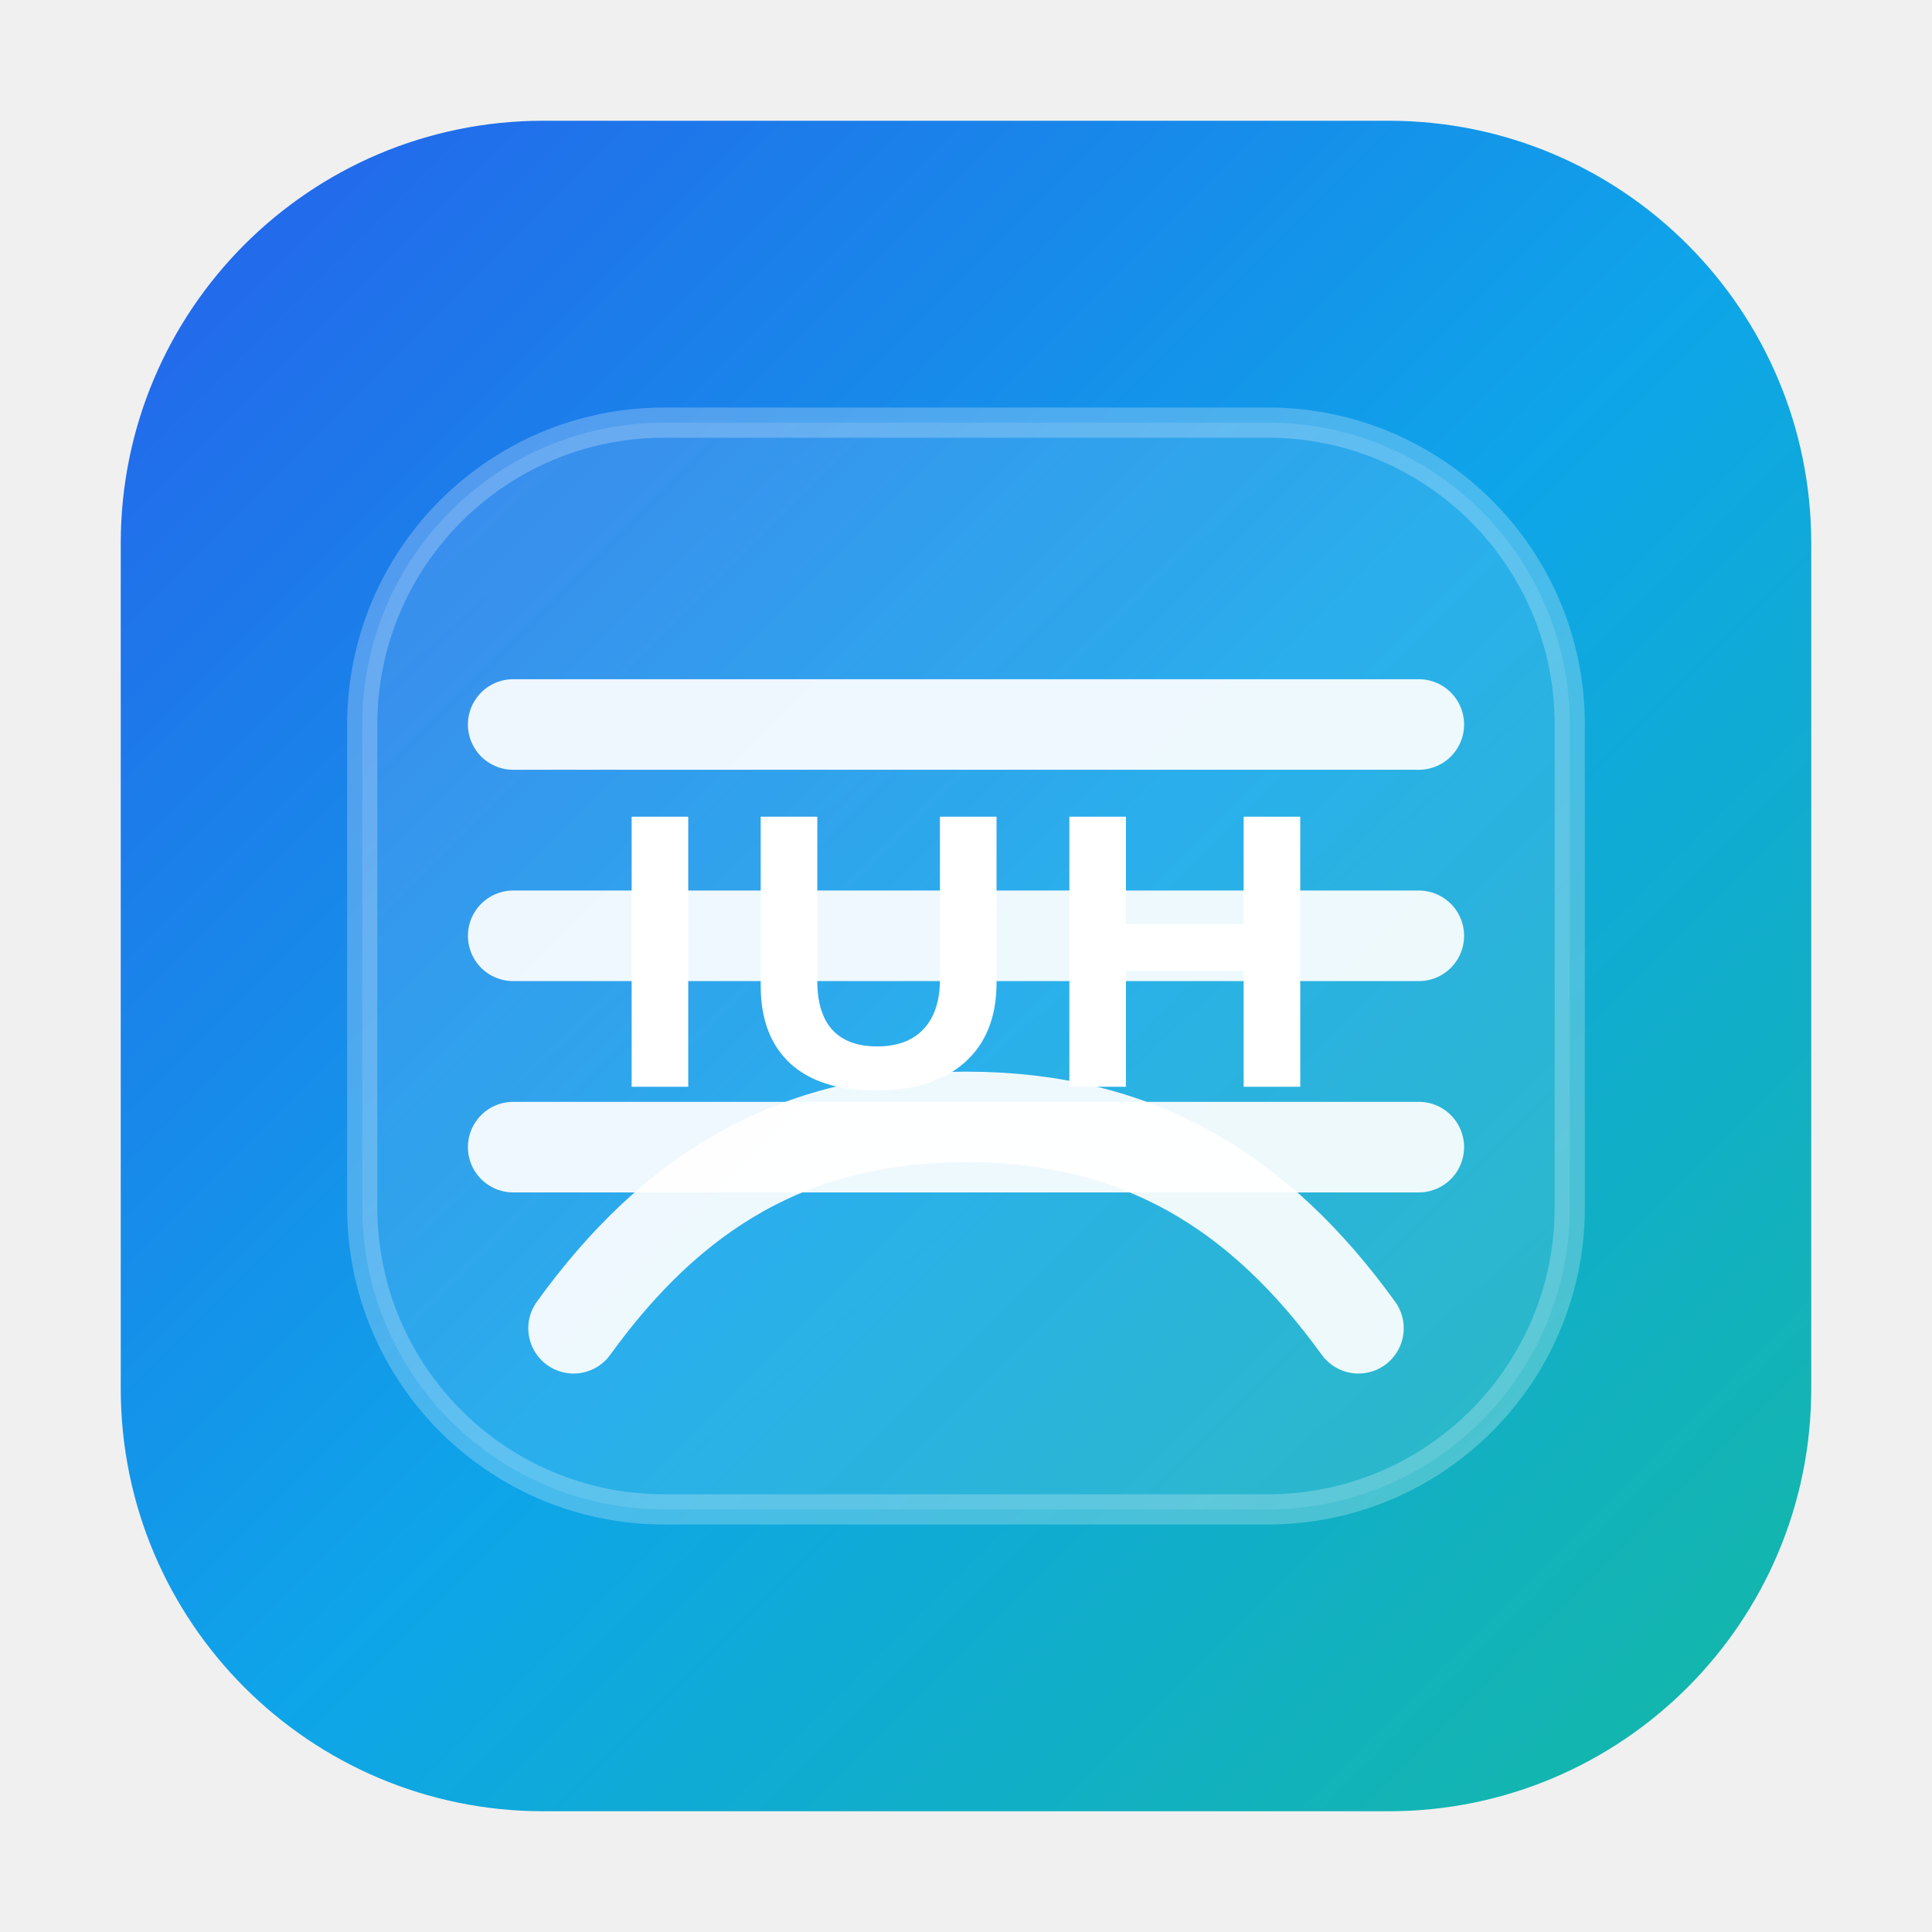
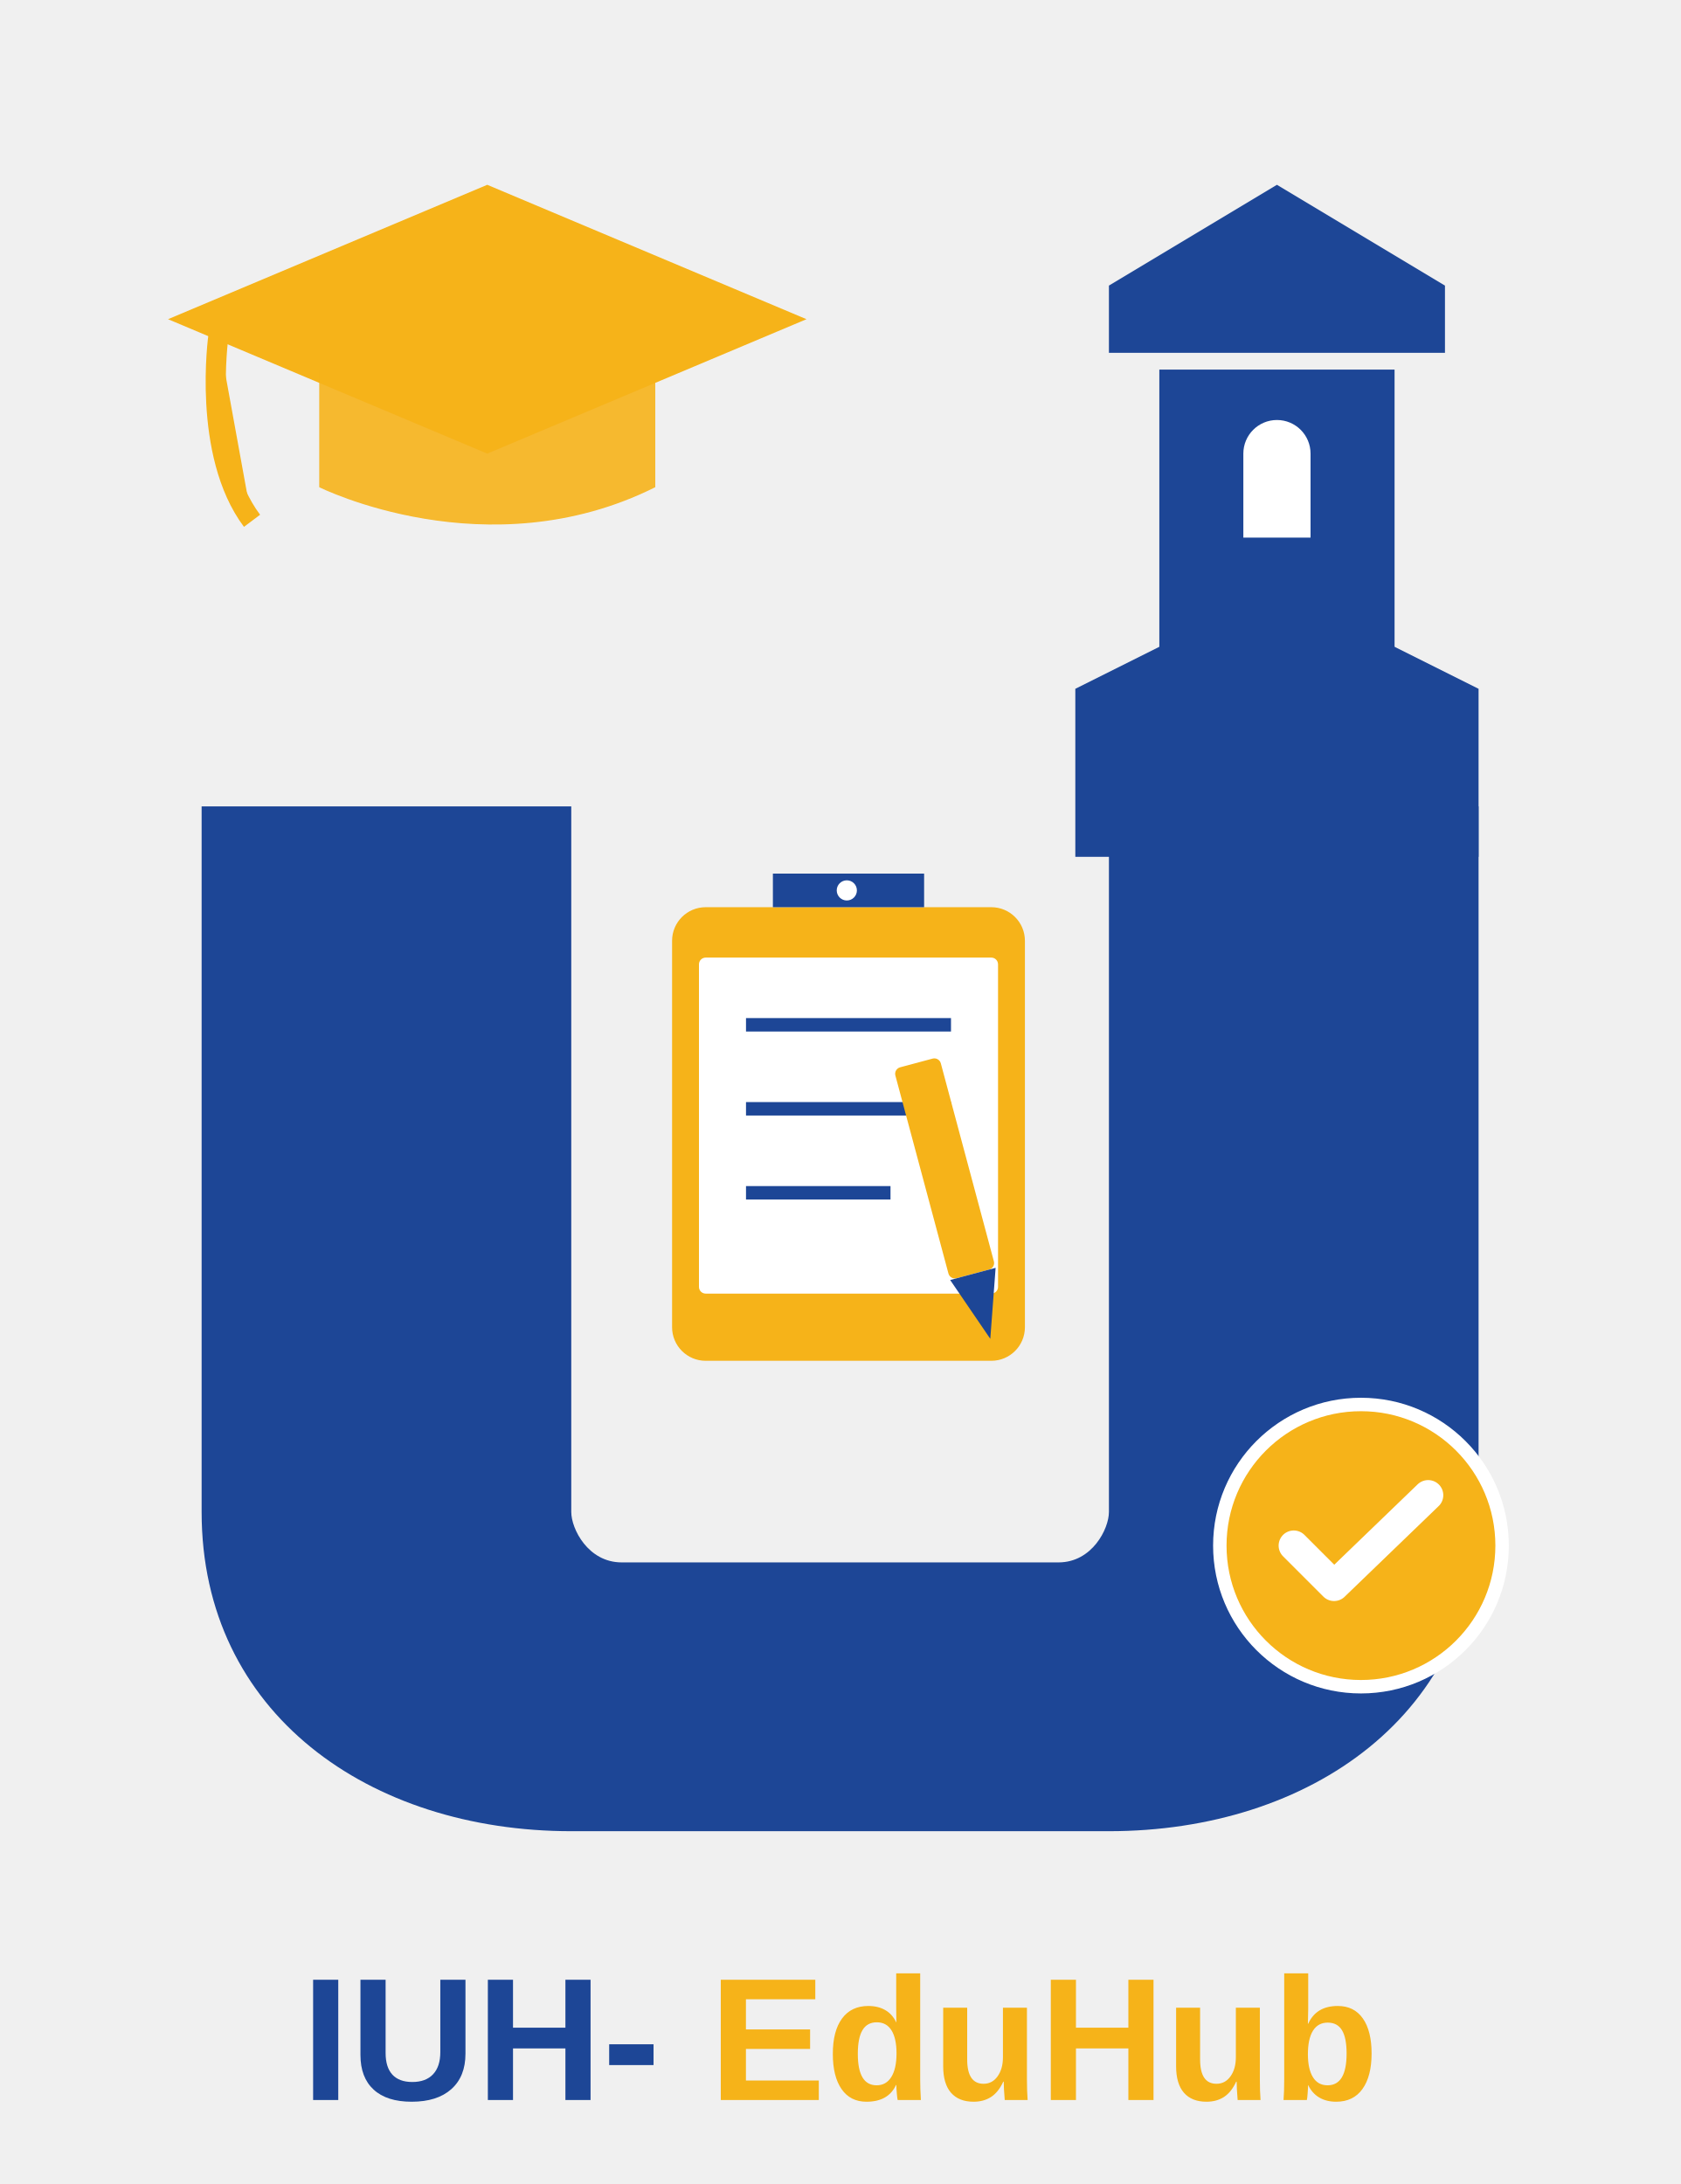
- <svg xmlns="http://www.w3.org/2000/svg" width="128" height="128" viewBox="0 0 128 128" fill="none">
+ <svg xmlns="http://www.w3.org/2000/svg" width="500" height="650" viewBox="0 0 500 650">
  <defs>
-     <linearGradient id="background" x1="10" y1="10" x2="118" y2="118" gradientUnits="userSpaceOnUse">
-       <stop stop-color="#2563EB" />
-       <stop offset="0.52" stop-color="#0EA5E9" />
-       <stop offset="1" stop-color="#14B8A6" />
-     </linearGradient>
-     <linearGradient id="panel" x1="32" y1="28" x2="96" y2="100" gradientUnits="userSpaceOnUse">
-       <stop stop-color="#FFFFFF" stop-opacity="0.92" />
-       <stop offset="1" stop-color="#E0F2FE" stop-opacity="0.86" />
-     </linearGradient>
+     <style>
+       .brand-blue { fill: #1D4696; }
+       .brand-gold { fill: #F6B319; }
+       .white { fill: #FFFFFF; }
+       .text-main { font-family: 'Segoe UI', Arial, sans-serif; font-weight: 900; font-size: 52px; }
+     </style>
  </defs>
-   <rect x="8" y="8" width="112" height="112" rx="28" fill="url(#background)" />
-   <rect x="24" y="28" width="80" height="72" rx="20" fill="url(#panel)" fill-opacity="0.14" stroke="white" stroke-opacity="0.24" stroke-width="2" />
-   <path d="M34 48H94" stroke="white" stroke-width="6" stroke-linecap="round" stroke-opacity="0.92" />
-   <path d="M34 62H94" stroke="white" stroke-width="6" stroke-linecap="round" stroke-opacity="0.92" />
-   <path d="M34 76H94" stroke="white" stroke-width="6" stroke-linecap="round" stroke-opacity="0.92" />
-   <path d="M38 88C44.5 79 52.5 74 64 74C75.5 74 83.5 79 90 88" stroke="white" stroke-width="6" stroke-linecap="round" stroke-opacity="0.92" />
-   <text x="64" y="72" text-anchor="middle" fill="white" font-family="Arial, Helvetica, sans-serif" font-size="26" font-weight="800" letter-spacing="1.5">IUH</text>
+   <path class="brand-blue" d="M60,240 V450 C60,510 110,545 170,545 H330 C390,545 440,510 440,450 V240 H330 V450 C330,455 325,465 315,465 H185 C175,465 170,455 170,450 V240 H60Z" />
+   <g transform="translate(50, 40)">
+     <path class="brand-gold" d="M0,55 L95,15 L190,55 L95,95 Z" />
+     <path class="brand-gold" d="M45,70 V105 C45,105 95,130 145,105 V70" opacity="0.9" />
+     <path class="brand-gold" d="M15,60 C15,60 10,95 25,115" stroke="#F6B319" stroke-width="6" fill="none" />
+   </g>
+   <g transform="translate(320, 40)">
+     <path class="brand-blue" d="M10,45 L60,15 L110,45 V65 H10 Z" />
+     <rect class="brand-blue" x="25" y="70" width="70" height="90" />
+     <path d="M50,95 A10,10 0 0 1 70,95 V120 H50 Z" fill="white" />
+     <path class="brand-blue" d="M0,165 L60,135 L120,165 V215 H0 Z" />
+   </g>
+   <g transform="translate(200, 260)">
+     <rect class="brand-gold" x="0" y="10" width="105" height="135" rx="10" />
+     <rect class="white" x="8" y="25" width="89" height="100" rx="2" />
+     <path class="brand-blue" d="M30,10 V0 H75 V10 Z" />
+     <circle class="white" cx="52" cy="5" r="3" />
+     <line x1="22" y1="45" x2="83" y2="45" stroke="#1D4696" stroke-width="4" />
+     <line x1="22" y1="70" x2="83" y2="70" stroke="#1D4696" stroke-width="4" />
+     <line x1="22" y1="95" x2="65" y2="95" stroke="#1D4696" stroke-width="4" />
+     <g transform="rotate(-15, 85, 110)">
+       <rect class="brand-gold" x="80" y="55" width="14" height="65" rx="2" />
+       <path class="brand-blue" d="M80,120 L87,140 L94,120 Z" />
+     </g>
+   </g>
+   <circle class="brand-gold" cx="405" cy="460" r="42" stroke="white" stroke-width="4" />
+   <path d="M385,460 L397,472 L425,445" fill="none" stroke="white" stroke-width="9" stroke-linecap="round" stroke-linejoin="round" />
+   <text x="250" y="625" text-anchor="middle" class="text-main">
+     <tspan fill="#1D4696">IUH-</tspan>
+     <tspan fill="#F6B319">EduHub</tspan>
+   </text>
</svg>
